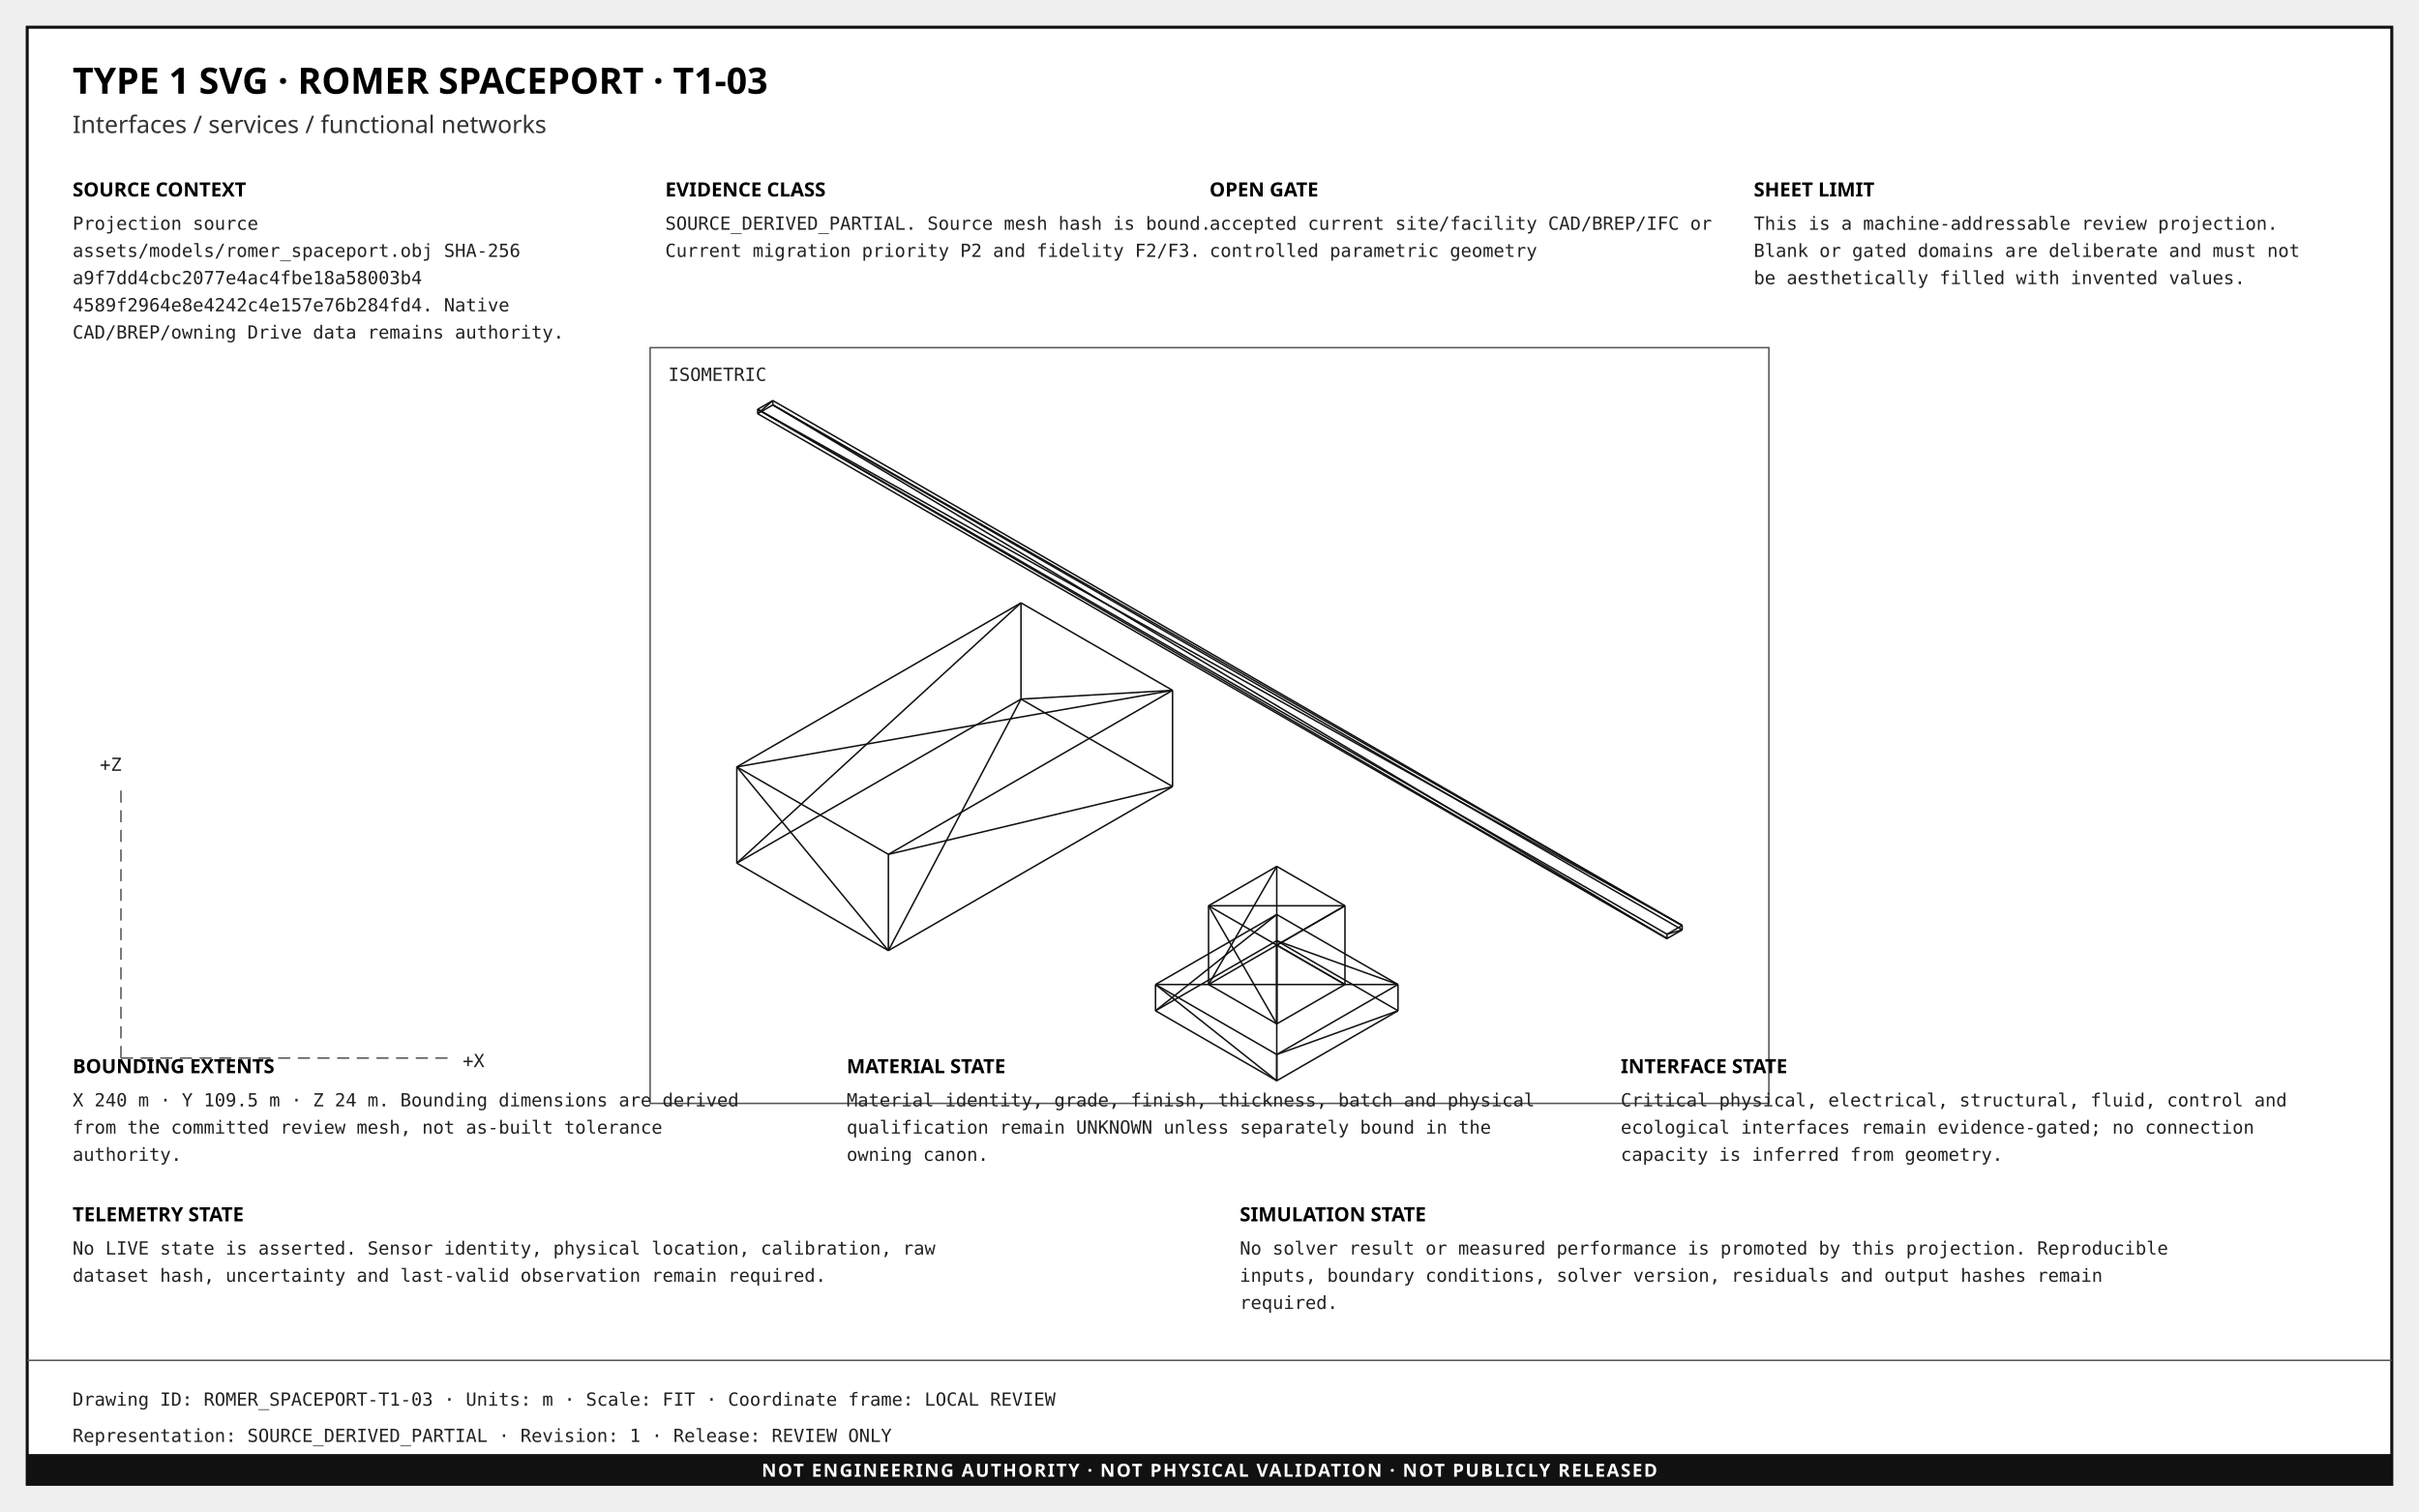
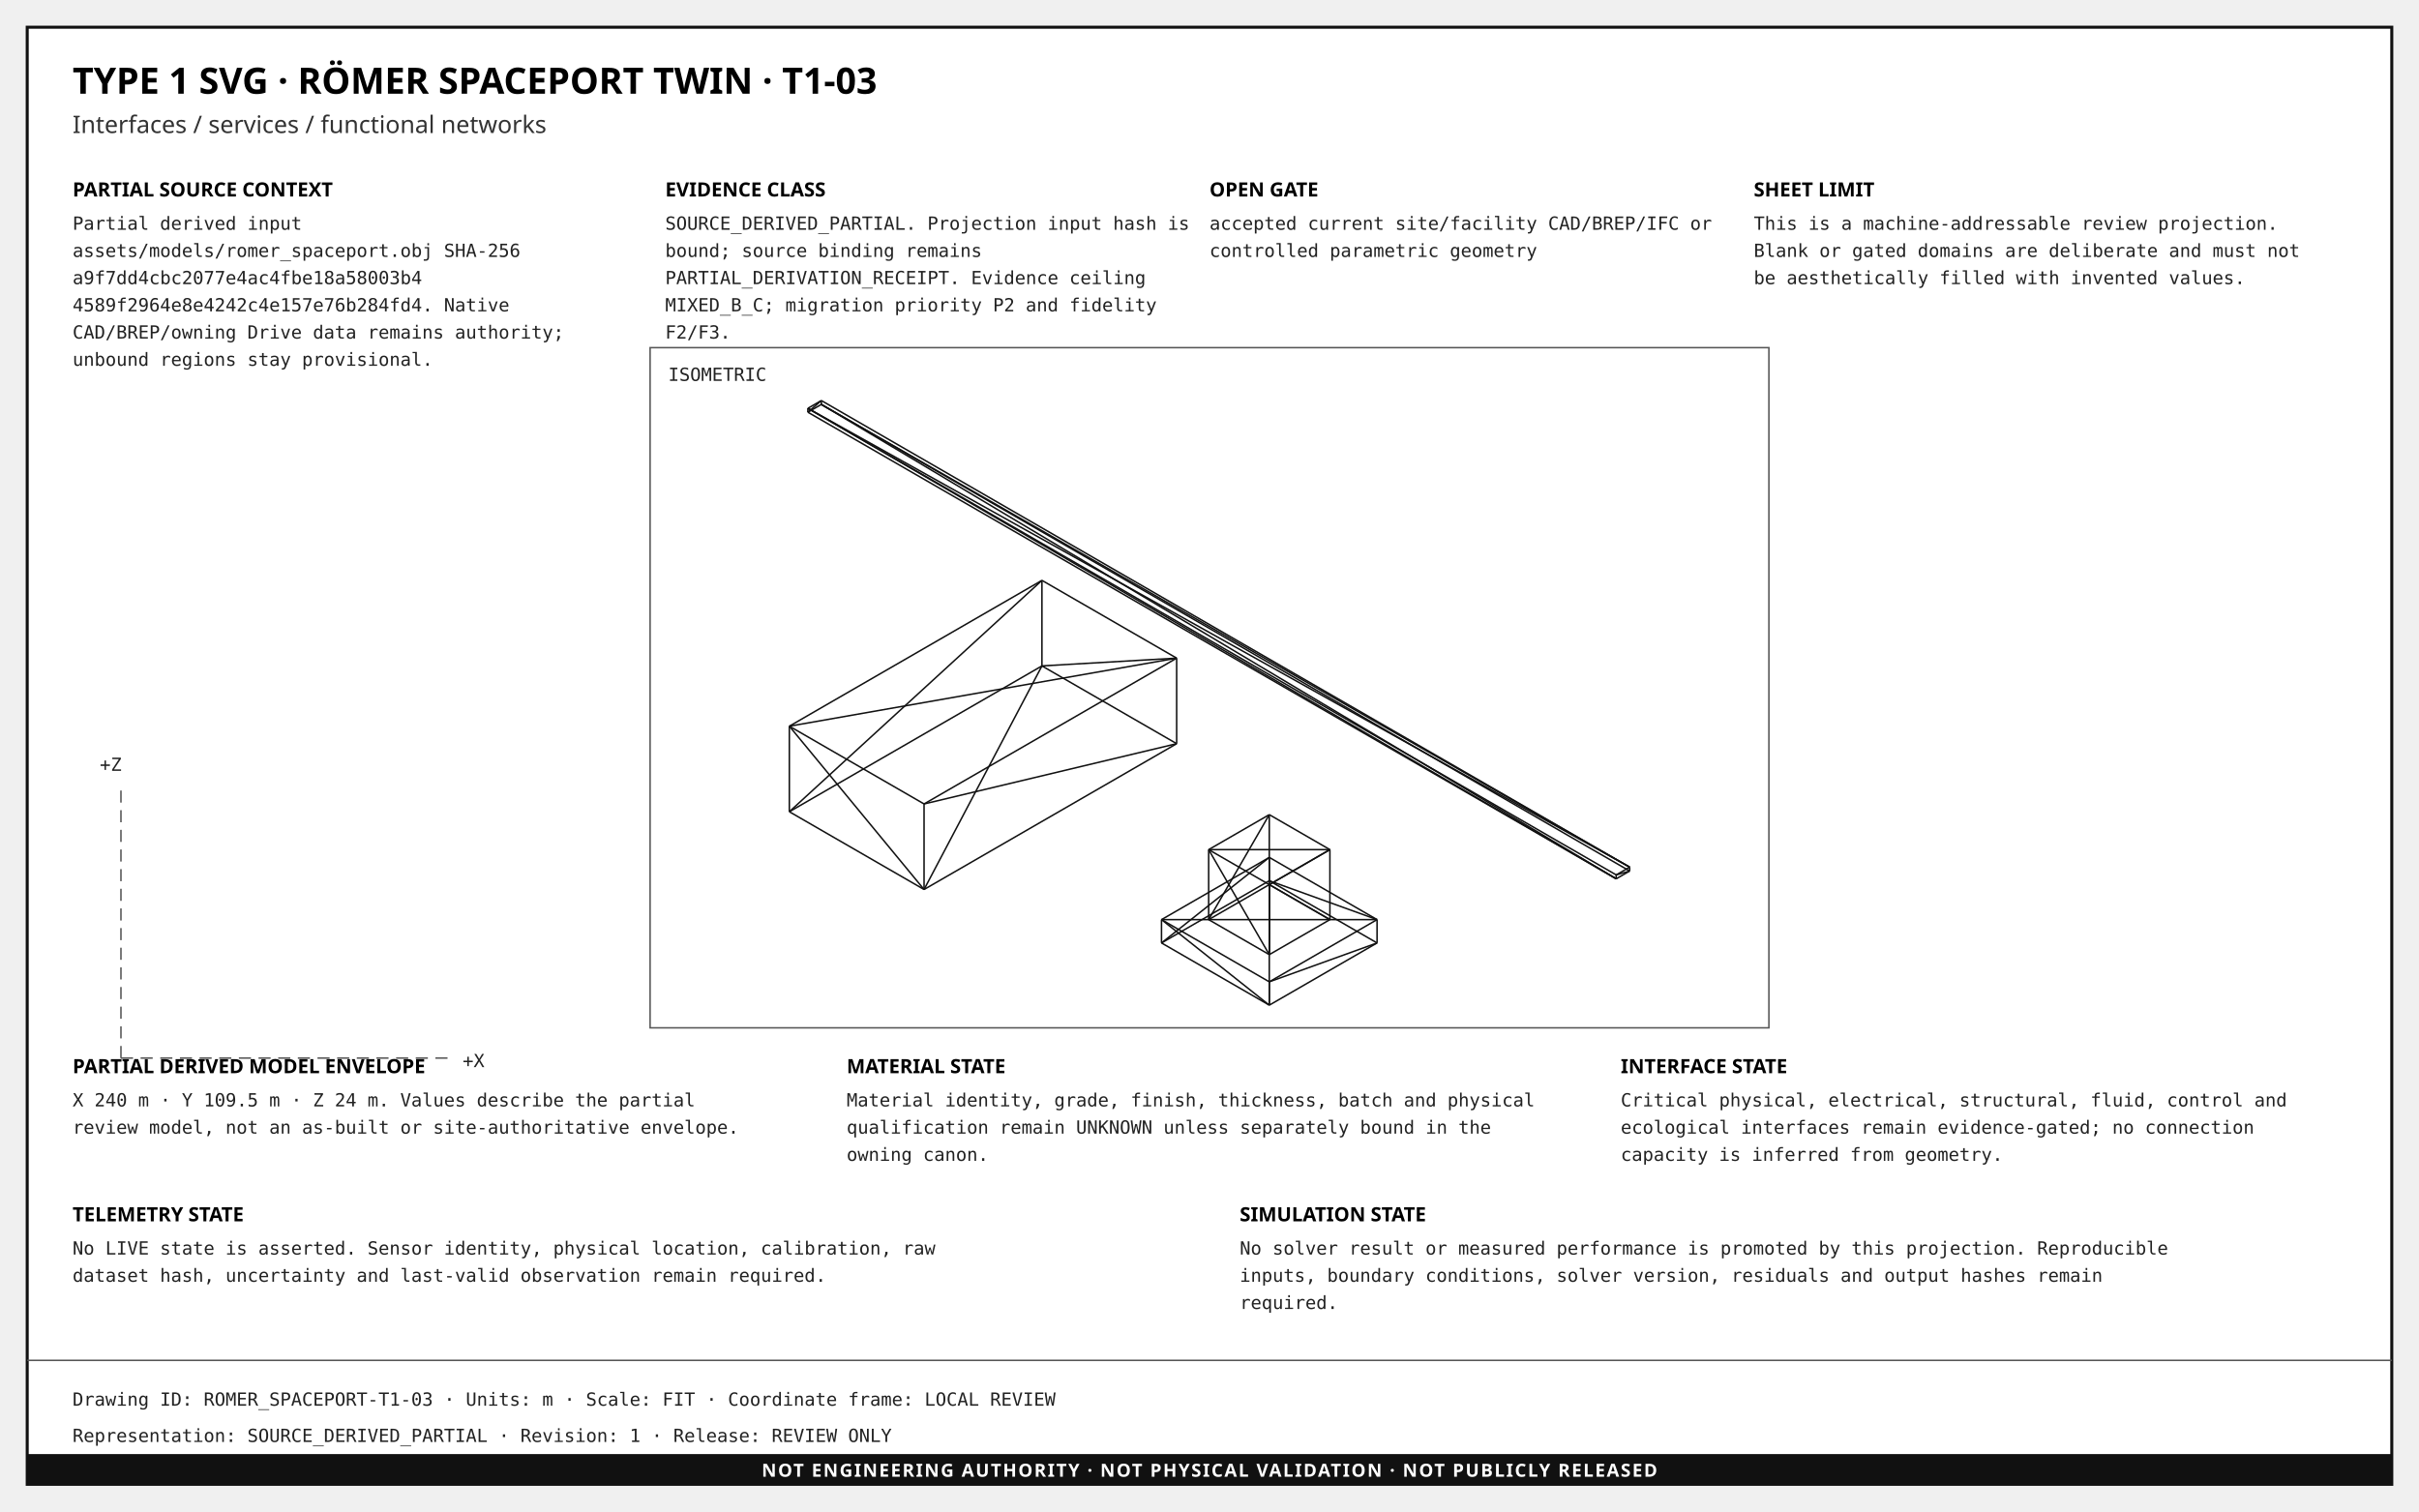
- <svg xmlns="http://www.w3.org/2000/svg" width="100%" height="auto" viewBox="0 0 1600 1000" preserveAspectRatio="xMidYMin meet" data-twin-id="romer_spaceport" data-drawing-id="ROMER_SPACEPORT-T1-03" data-representation-class="SOURCE_DERIVED_PARTIAL" data-release-state="REVIEW_ONLY_NOT_PUBLICLY_RELEASED">
-   <style>.sheet{fill:#fff;stroke:#111;stroke-width:2}.border,.viewbox{fill:none;stroke:#555;stroke-width:1}.geometry{stroke:#111;stroke-width:1;fill:none;vector-effect:non-scaling-stroke}.datum{stroke:#555;stroke-width:1;stroke-dasharray:8 5}.title{font:700 24px system-ui,sans-serif}.subtitle{font:16px system-ui,sans-serif;fill:#333}.section-title{font:700 13px system-ui,sans-serif}.body,.label{font:12px ui-monospace,monospace;fill:#222}.gate{fill:#111}.gate-text{font:700 12px system-ui,sans-serif;fill:#fff;letter-spacing:1px}</style>
+ <svg xmlns="http://www.w3.org/2000/svg" width="100%" height="auto" viewBox="0 0 1600 1000" preserveAspectRatio="xMidYMin meet" role="img" aria-labelledby="ROMER_SPACEPORT-T1-03-title ROMER_SPACEPORT-T1-03-desc" data-twin-id="romer_spaceport" data-drawing-id="ROMER_SPACEPORT-T1-03" data-representation-class="SOURCE_DERIVED_PARTIAL" data-package-kind="PARTIAL_SOURCE_REVIEW" data-evidence-ceiling="MIXED_B_C" data-source-binding-state="PARTIAL_DERIVATION_RECEIPT" data-dimension-authority="PARTIAL_DERIVED_MODEL_ENVELOPE_ONLY" data-type1-complete="false" data-release-eligible="false" data-release-state="REVIEW_ONLY_NOT_PUBLICLY_RELEASED">
+   <style>.sheet{fill:#fff;stroke:#111;stroke-width:2}.border,.viewbox{fill:none;stroke:#555;stroke-width:1}.geometry{stroke:#111;stroke-width:1;fill:none;vector-effect:non-scaling-stroke}.datum{stroke:#555;stroke-width:1;stroke-dasharray:8 5}.title{font:700 24px system-ui,sans-serif}.subtitle{font:16px system-ui,sans-serif;fill:#333}.section-title{font:700 13px system-ui,sans-serif}.body,.label{font:12px ui-monospace,monospace;fill:#222}.proxy-watermark{font:700 12px system-ui,sans-serif;fill:#111;letter-spacing:1.5px}.gate{fill:#111}.gate-text{font:700 12px system-ui,sans-serif;fill:#fff;letter-spacing:1px}</style>
  <g id="L00-SHEET" data-layer="L00-SHEET">
    <rect x="18" y="18" width="1564" height="964" class="sheet" />
-     <text x="48" y="62" class="title">TYPE 1 SVG · ROMER SPACEPORT · T1-03</text>
+     <text x="48" y="62" class="title">TYPE 1 SVG · RÖMER SPACEPORT TWIN · T1-03</text>
    <text x="48" y="88" class="subtitle">Interfaces / services / functional networks</text>
    <line x1="18" y1="900" x2="1582" y2="900" class="border" />
    <text x="48" y="930" class="body">Drawing ID: ROMER_SPACEPORT-T1-03 · Units: m · Scale: FIT · Coordinate frame: LOCAL REVIEW</text>
    <text x="48" y="954" class="body">Representation: SOURCE_DERIVED_PARTIAL · Revision: 1 · Release: REVIEW ONLY</text>
  </g>
  <g id="L10-CONTEXT" data-layer="L10-CONTEXT">
-     <text x="48" y="130" class="section-title">SOURCE CONTEXT</text>
-     <text x="48" y="152" class="body">Projection source</text>
+     <text x="48" y="130" class="section-title">PARTIAL SOURCE CONTEXT</text>
+     <text x="48" y="152" class="body">Partial derived input</text>
    <text x="48" y="170" class="body">assets/models/romer_spaceport.obj SHA-256</text>
    <text x="48" y="188" class="body">a9f7dd4cbc2077e4ac4fbe18a58003b4</text>
    <text x="48" y="206" class="body">4589f2964e8e4242c4e157e76b284fd4. Native</text>
-     <text x="48" y="224" class="body">CAD/BREP/owning Drive data remains authority.</text>
+     <text x="48" y="224" class="body">CAD/BREP/owning Drive data remains authority;</text>
+     <text x="48" y="242" class="body">unbound regions stay provisional.</text>
  </g>
  <g id="L20-AUTH-GEOMETRY" data-layer="L20-AUTH-GEOMETRY">

</g>
  <g id="L21-DERIVED-GEOMETRY" data-layer="L21-DERIVED-GEOMETRY">

</g>
  <g id="L22-PROVISIONAL-GEOMETRY" data-layer="L22-PROVISIONAL-GEOMETRY">
-     <rect x="430" y="230" width="740" height="500" class="viewbox" />
+     <rect x="430" y="230" width="740" height="450" class="viewbox" />
    <text x="442" y="252" class="label">ISOMETRIC</text>
-     <line id="ROMER_SPACEPORT-T1-03-ISOMETRIC-edge-0000" data-feature-id="EDGE-0000" x1="487.354" y1="571.029" x2="487.354" y2="507.363" class="geometry" />
-     <line id="ROMER_SPACEPORT-T1-03-ISOMETRIC-edge-0001" data-feature-id="EDGE-0001" x1="487.354" y1="571.029" x2="675.317" y2="462.508" class="geometry" />
-     <line id="ROMER_SPACEPORT-T1-03-ISOMETRIC-edge-0002" data-feature-id="EDGE-0002" x1="487.354" y1="571.029" x2="675.317" y2="398.842" class="geometry" />
-     <line id="ROMER_SPACEPORT-T1-03-ISOMETRIC-edge-0003" data-feature-id="EDGE-0003" x1="487.354" y1="507.363" x2="675.317" y2="398.842" class="geometry" />
-     <line id="ROMER_SPACEPORT-T1-03-ISOMETRIC-edge-0004" data-feature-id="EDGE-0004" x1="675.317" y1="462.508" x2="675.317" y2="398.842" class="geometry" />
-     <line id="ROMER_SPACEPORT-T1-03-ISOMETRIC-edge-0005" data-feature-id="EDGE-0005" x1="487.354" y1="571.029" x2="587.601" y2="628.907" class="geometry" />
-     <line id="ROMER_SPACEPORT-T1-03-ISOMETRIC-edge-0006" data-feature-id="EDGE-0006" x1="487.354" y1="507.363" x2="587.601" y2="628.907" class="geometry" />
-     <line id="ROMER_SPACEPORT-T1-03-ISOMETRIC-edge-0007" data-feature-id="EDGE-0007" x1="675.317" y1="462.508" x2="587.601" y2="628.907" class="geometry" />
-     <line id="ROMER_SPACEPORT-T1-03-ISOMETRIC-edge-0008" data-feature-id="EDGE-0008" x1="487.354" y1="507.363" x2="587.601" y2="565.241" class="geometry" />
-     <line id="ROMER_SPACEPORT-T1-03-ISOMETRIC-edge-0009" data-feature-id="EDGE-0009" x1="587.601" y1="628.907" x2="587.601" y2="565.241" class="geometry" />
-     <line id="ROMER_SPACEPORT-T1-03-ISOMETRIC-edge-0010" data-feature-id="EDGE-0010" x1="675.317" y1="462.508" x2="775.565" y2="520.386" class="geometry" />
-     <line id="ROMER_SPACEPORT-T1-03-ISOMETRIC-edge-0011" data-feature-id="EDGE-0011" x1="587.601" y1="628.907" x2="775.565" y2="520.386" class="geometry" />
-     <line id="ROMER_SPACEPORT-T1-03-ISOMETRIC-edge-0012" data-feature-id="EDGE-0012" x1="587.601" y1="565.241" x2="775.565" y2="520.386" class="geometry" />
-     <line id="ROMER_SPACEPORT-T1-03-ISOMETRIC-edge-0013" data-feature-id="EDGE-0013" x1="487.354" y1="507.363" x2="775.565" y2="456.720" class="geometry" />
-     <line id="ROMER_SPACEPORT-T1-03-ISOMETRIC-edge-0014" data-feature-id="EDGE-0014" x1="675.317" y1="462.508" x2="775.565" y2="456.720" class="geometry" />
-     <line id="ROMER_SPACEPORT-T1-03-ISOMETRIC-edge-0015" data-feature-id="EDGE-0015" x1="675.317" y1="398.842" x2="775.565" y2="456.720" class="geometry" />
-     <line id="ROMER_SPACEPORT-T1-03-ISOMETRIC-edge-0016" data-feature-id="EDGE-0016" x1="587.601" y1="565.241" x2="775.565" y2="456.720" class="geometry" />
-     <line id="ROMER_SPACEPORT-T1-03-ISOMETRIC-edge-0017" data-feature-id="EDGE-0017" x1="775.565" y1="520.386" x2="775.565" y2="456.720" class="geometry" />
-     <line id="ROMER_SPACEPORT-T1-03-ISOMETRIC-edge-0018" data-feature-id="EDGE-0018" x1="764.287" y1="668.698" x2="764.287" y2="651.334" class="geometry" />
-     <line id="ROMER_SPACEPORT-T1-03-ISOMETRIC-edge-0019" data-feature-id="EDGE-0019" x1="764.287" y1="668.698" x2="844.485" y2="622.395" class="geometry" />
-     <line id="ROMER_SPACEPORT-T1-03-ISOMETRIC-edge-0020" data-feature-id="EDGE-0020" x1="764.287" y1="668.698" x2="844.485" y2="605.032" class="geometry" />
-     <line id="ROMER_SPACEPORT-T1-03-ISOMETRIC-edge-0021" data-feature-id="EDGE-0021" x1="764.287" y1="651.334" x2="844.485" y2="605.032" class="geometry" />
-     <line id="ROMER_SPACEPORT-T1-03-ISOMETRIC-edge-0022" data-feature-id="EDGE-0022" x1="844.485" y1="622.395" x2="844.485" y2="605.032" class="geometry" />
-     <line id="ROMER_SPACEPORT-T1-03-ISOMETRIC-edge-0023" data-feature-id="EDGE-0023" x1="764.287" y1="668.698" x2="844.485" y2="715.000" class="geometry" />
-     <line id="ROMER_SPACEPORT-T1-03-ISOMETRIC-edge-0024" data-feature-id="EDGE-0024" x1="764.287" y1="651.334" x2="844.485" y2="715.000" class="geometry" />
-     <line id="ROMER_SPACEPORT-T1-03-ISOMETRIC-edge-0025" data-feature-id="EDGE-0025" x1="844.485" y1="622.395" x2="844.485" y2="715.000" class="geometry" />
-     <line id="ROMER_SPACEPORT-T1-03-ISOMETRIC-edge-0026" data-feature-id="EDGE-0026" x1="764.287" y1="651.334" x2="844.485" y2="697.637" class="geometry" />
-     <line id="ROMER_SPACEPORT-T1-03-ISOMETRIC-edge-0027" data-feature-id="EDGE-0027" x1="844.485" y1="715.000" x2="844.485" y2="697.637" class="geometry" />
-     <line id="ROMER_SPACEPORT-T1-03-ISOMETRIC-edge-0028" data-feature-id="EDGE-0028" x1="844.485" y1="622.395" x2="924.683" y2="668.698" class="geometry" />
-     <line id="ROMER_SPACEPORT-T1-03-ISOMETRIC-edge-0029" data-feature-id="EDGE-0029" x1="844.485" y1="715.000" x2="924.683" y2="668.698" class="geometry" />
-     <line id="ROMER_SPACEPORT-T1-03-ISOMETRIC-edge-0030" data-feature-id="EDGE-0030" x1="844.485" y1="697.637" x2="924.683" y2="668.698" class="geometry" />
-     <line id="ROMER_SPACEPORT-T1-03-ISOMETRIC-edge-0031" data-feature-id="EDGE-0031" x1="764.287" y1="651.334" x2="924.683" y2="651.334" class="geometry" />
-     <line id="ROMER_SPACEPORT-T1-03-ISOMETRIC-edge-0032" data-feature-id="EDGE-0032" x1="844.485" y1="622.395" x2="924.683" y2="651.334" class="geometry" />
-     <line id="ROMER_SPACEPORT-T1-03-ISOMETRIC-edge-0033" data-feature-id="EDGE-0033" x1="844.485" y1="605.032" x2="924.683" y2="651.334" class="geometry" />
-     <line id="ROMER_SPACEPORT-T1-03-ISOMETRIC-edge-0034" data-feature-id="EDGE-0034" x1="844.485" y1="697.637" x2="924.683" y2="651.334" class="geometry" />
-     <line id="ROMER_SPACEPORT-T1-03-ISOMETRIC-edge-0035" data-feature-id="EDGE-0035" x1="924.683" y1="668.698" x2="924.683" y2="651.334" class="geometry" />
-     <line id="ROMER_SPACEPORT-T1-03-ISOMETRIC-edge-0036" data-feature-id="EDGE-0036" x1="799.373" y1="651.334" x2="799.373" y2="599.244" class="geometry" />
-     <line id="ROMER_SPACEPORT-T1-03-ISOMETRIC-edge-0037" data-feature-id="EDGE-0037" x1="799.373" y1="651.334" x2="844.485" y2="625.289" class="geometry" />
-     <line id="ROMER_SPACEPORT-T1-03-ISOMETRIC-edge-0038" data-feature-id="EDGE-0038" x1="799.373" y1="651.334" x2="844.485" y2="573.199" class="geometry" />
-     <line id="ROMER_SPACEPORT-T1-03-ISOMETRIC-edge-0039" data-feature-id="EDGE-0039" x1="799.373" y1="599.244" x2="844.485" y2="573.199" class="geometry" />
-     <line id="ROMER_SPACEPORT-T1-03-ISOMETRIC-edge-0040" data-feature-id="EDGE-0040" x1="844.485" y1="625.289" x2="844.485" y2="573.199" class="geometry" />
-     <line id="ROMER_SPACEPORT-T1-03-ISOMETRIC-edge-0041" data-feature-id="EDGE-0041" x1="799.373" y1="651.334" x2="844.485" y2="677.379" class="geometry" />
-     <line id="ROMER_SPACEPORT-T1-03-ISOMETRIC-edge-0042" data-feature-id="EDGE-0042" x1="799.373" y1="599.244" x2="844.485" y2="677.379" class="geometry" />
-     <line id="ROMER_SPACEPORT-T1-03-ISOMETRIC-edge-0043" data-feature-id="EDGE-0043" x1="844.485" y1="625.289" x2="844.485" y2="677.379" class="geometry" />
-     <line id="ROMER_SPACEPORT-T1-03-ISOMETRIC-edge-0044" data-feature-id="EDGE-0044" x1="799.373" y1="599.244" x2="844.485" y2="625.289" class="geometry" />
-     <line id="ROMER_SPACEPORT-T1-03-ISOMETRIC-edge-0045" data-feature-id="EDGE-0045" x1="844.485" y1="677.379" x2="844.485" y2="625.289" class="geometry" />
-     <line id="ROMER_SPACEPORT-T1-03-ISOMETRIC-edge-0046" data-feature-id="EDGE-0046" x1="844.485" y1="625.289" x2="889.596" y2="651.334" class="geometry" />
-     <line id="ROMER_SPACEPORT-T1-03-ISOMETRIC-edge-0047" data-feature-id="EDGE-0047" x1="844.485" y1="677.379" x2="889.596" y2="651.334" class="geometry" />
-     <line id="ROMER_SPACEPORT-T1-03-ISOMETRIC-edge-0048" data-feature-id="EDGE-0048" x1="844.485" y1="625.289" x2="889.596" y2="651.334" class="geometry" />
-     <line id="ROMER_SPACEPORT-T1-03-ISOMETRIC-edge-0049" data-feature-id="EDGE-0049" x1="799.373" y1="599.244" x2="889.596" y2="599.244" class="geometry" />
-     <line id="ROMER_SPACEPORT-T1-03-ISOMETRIC-edge-0050" data-feature-id="EDGE-0050" x1="844.485" y1="625.289" x2="889.596" y2="599.244" class="geometry" />
-     <line id="ROMER_SPACEPORT-T1-03-ISOMETRIC-edge-0051" data-feature-id="EDGE-0051" x1="844.485" y1="573.199" x2="889.596" y2="599.244" class="geometry" />
-     <line id="ROMER_SPACEPORT-T1-03-ISOMETRIC-edge-0052" data-feature-id="EDGE-0052" x1="844.485" y1="625.289" x2="889.596" y2="599.244" class="geometry" />
-     <line id="ROMER_SPACEPORT-T1-03-ISOMETRIC-edge-0053" data-feature-id="EDGE-0053" x1="889.596" y1="651.334" x2="889.596" y2="599.244" class="geometry" />
-     <line id="ROMER_SPACEPORT-T1-03-ISOMETRIC-edge-0054" data-feature-id="EDGE-0054" x1="501.138" y1="273.682" x2="501.138" y2="270.788" class="geometry" />
-     <line id="ROMER_SPACEPORT-T1-03-ISOMETRIC-edge-0055" data-feature-id="EDGE-0055" x1="501.138" y1="273.682" x2="511.162" y2="267.894" class="geometry" />
-     <line id="ROMER_SPACEPORT-T1-03-ISOMETRIC-edge-0056" data-feature-id="EDGE-0056" x1="501.138" y1="273.682" x2="511.162" y2="265.000" class="geometry" />
-     <line id="ROMER_SPACEPORT-T1-03-ISOMETRIC-edge-0057" data-feature-id="EDGE-0057" x1="501.138" y1="270.788" x2="511.162" y2="265.000" class="geometry" />
-     <line id="ROMER_SPACEPORT-T1-03-ISOMETRIC-edge-0058" data-feature-id="EDGE-0058" x1="511.162" y1="267.894" x2="511.162" y2="265.000" class="geometry" />
-     <line id="ROMER_SPACEPORT-T1-03-ISOMETRIC-edge-0059" data-feature-id="EDGE-0059" x1="501.138" y1="273.682" x2="1102.622" y2="620.949" class="geometry" />
-     <line id="ROMER_SPACEPORT-T1-03-ISOMETRIC-edge-0060" data-feature-id="EDGE-0060" x1="501.138" y1="270.788" x2="1102.622" y2="620.949" class="geometry" />
-     <line id="ROMER_SPACEPORT-T1-03-ISOMETRIC-edge-0061" data-feature-id="EDGE-0061" x1="511.162" y1="267.894" x2="1102.622" y2="620.949" class="geometry" />
-     <line id="ROMER_SPACEPORT-T1-03-ISOMETRIC-edge-0062" data-feature-id="EDGE-0062" x1="501.138" y1="270.788" x2="1102.622" y2="618.055" class="geometry" />
-     <line id="ROMER_SPACEPORT-T1-03-ISOMETRIC-edge-0063" data-feature-id="EDGE-0063" x1="1102.622" y1="620.949" x2="1102.622" y2="618.055" class="geometry" />
-     <line id="ROMER_SPACEPORT-T1-03-ISOMETRIC-edge-0064" data-feature-id="EDGE-0064" x1="511.162" y1="267.894" x2="1112.646" y2="615.161" class="geometry" />
-     <line id="ROMER_SPACEPORT-T1-03-ISOMETRIC-edge-0065" data-feature-id="EDGE-0065" x1="1102.622" y1="620.949" x2="1112.646" y2="615.161" class="geometry" />
-     <line id="ROMER_SPACEPORT-T1-03-ISOMETRIC-edge-0066" data-feature-id="EDGE-0066" x1="1102.622" y1="618.055" x2="1112.646" y2="615.161" class="geometry" />
-     <line id="ROMER_SPACEPORT-T1-03-ISOMETRIC-edge-0067" data-feature-id="EDGE-0067" x1="501.138" y1="270.788" x2="1112.646" y2="612.267" class="geometry" />
-     <line id="ROMER_SPACEPORT-T1-03-ISOMETRIC-edge-0068" data-feature-id="EDGE-0068" x1="511.162" y1="267.894" x2="1112.646" y2="612.267" class="geometry" />
-     <line id="ROMER_SPACEPORT-T1-03-ISOMETRIC-edge-0069" data-feature-id="EDGE-0069" x1="511.162" y1="265.000" x2="1112.646" y2="612.267" class="geometry" />
-     <line id="ROMER_SPACEPORT-T1-03-ISOMETRIC-edge-0070" data-feature-id="EDGE-0070" x1="1102.622" y1="618.055" x2="1112.646" y2="612.267" class="geometry" />
-     <line id="ROMER_SPACEPORT-T1-03-ISOMETRIC-edge-0071" data-feature-id="EDGE-0071" x1="1112.646" y1="615.161" x2="1112.646" y2="612.267" class="geometry" />
+     <line id="ROMER_SPACEPORT-T1-03-ISOMETRIC-edge-0000" data-feature-id="EDGE-0000" x1="522.092" y1="537.026" x2="522.092" y2="480.434" class="geometry" />
+     <line id="ROMER_SPACEPORT-T1-03-ISOMETRIC-edge-0001" data-feature-id="EDGE-0001" x1="522.092" y1="537.026" x2="689.171" y2="440.563" class="geometry" />
+     <line id="ROMER_SPACEPORT-T1-03-ISOMETRIC-edge-0002" data-feature-id="EDGE-0002" x1="522.092" y1="537.026" x2="689.171" y2="383.971" class="geometry" />
+     <line id="ROMER_SPACEPORT-T1-03-ISOMETRIC-edge-0003" data-feature-id="EDGE-0003" x1="522.092" y1="480.434" x2="689.171" y2="383.971" class="geometry" />
+     <line id="ROMER_SPACEPORT-T1-03-ISOMETRIC-edge-0004" data-feature-id="EDGE-0004" x1="689.171" y1="440.563" x2="689.171" y2="383.971" class="geometry" />
+     <line id="ROMER_SPACEPORT-T1-03-ISOMETRIC-edge-0005" data-feature-id="EDGE-0005" x1="522.092" y1="537.026" x2="611.201" y2="588.473" class="geometry" />
+     <line id="ROMER_SPACEPORT-T1-03-ISOMETRIC-edge-0006" data-feature-id="EDGE-0006" x1="522.092" y1="480.434" x2="611.201" y2="588.473" class="geometry" />
+     <line id="ROMER_SPACEPORT-T1-03-ISOMETRIC-edge-0007" data-feature-id="EDGE-0007" x1="689.171" y1="440.563" x2="611.201" y2="588.473" class="geometry" />
+     <line id="ROMER_SPACEPORT-T1-03-ISOMETRIC-edge-0008" data-feature-id="EDGE-0008" x1="522.092" y1="480.434" x2="611.201" y2="531.881" class="geometry" />
+     <line id="ROMER_SPACEPORT-T1-03-ISOMETRIC-edge-0009" data-feature-id="EDGE-0009" x1="611.201" y1="588.473" x2="611.201" y2="531.881" class="geometry" />
+     <line id="ROMER_SPACEPORT-T1-03-ISOMETRIC-edge-0010" data-feature-id="EDGE-0010" x1="689.171" y1="440.563" x2="778.280" y2="492.010" class="geometry" />
+     <line id="ROMER_SPACEPORT-T1-03-ISOMETRIC-edge-0011" data-feature-id="EDGE-0011" x1="611.201" y1="588.473" x2="778.280" y2="492.010" class="geometry" />
+     <line id="ROMER_SPACEPORT-T1-03-ISOMETRIC-edge-0012" data-feature-id="EDGE-0012" x1="611.201" y1="531.881" x2="778.280" y2="492.010" class="geometry" />
+     <line id="ROMER_SPACEPORT-T1-03-ISOMETRIC-edge-0013" data-feature-id="EDGE-0013" x1="522.092" y1="480.434" x2="778.280" y2="435.418" class="geometry" />
+     <line id="ROMER_SPACEPORT-T1-03-ISOMETRIC-edge-0014" data-feature-id="EDGE-0014" x1="689.171" y1="440.563" x2="778.280" y2="435.418" class="geometry" />
+     <line id="ROMER_SPACEPORT-T1-03-ISOMETRIC-edge-0015" data-feature-id="EDGE-0015" x1="689.171" y1="383.971" x2="778.280" y2="435.418" class="geometry" />
+     <line id="ROMER_SPACEPORT-T1-03-ISOMETRIC-edge-0016" data-feature-id="EDGE-0016" x1="611.201" y1="531.881" x2="778.280" y2="435.418" class="geometry" />
+     <line id="ROMER_SPACEPORT-T1-03-ISOMETRIC-edge-0017" data-feature-id="EDGE-0017" x1="778.280" y1="492.010" x2="778.280" y2="435.418" class="geometry" />
+     <line id="ROMER_SPACEPORT-T1-03-ISOMETRIC-edge-0018" data-feature-id="EDGE-0018" x1="768.255" y1="623.842" x2="768.255" y2="608.408" class="geometry" />
+     <line id="ROMER_SPACEPORT-T1-03-ISOMETRIC-edge-0019" data-feature-id="EDGE-0019" x1="768.255" y1="623.842" x2="839.542" y2="582.685" class="geometry" />
+     <line id="ROMER_SPACEPORT-T1-03-ISOMETRIC-edge-0020" data-feature-id="EDGE-0020" x1="768.255" y1="623.842" x2="839.542" y2="567.251" class="geometry" />
+     <line id="ROMER_SPACEPORT-T1-03-ISOMETRIC-edge-0021" data-feature-id="EDGE-0021" x1="768.255" y1="608.408" x2="839.542" y2="567.251" class="geometry" />
+     <line id="ROMER_SPACEPORT-T1-03-ISOMETRIC-edge-0022" data-feature-id="EDGE-0022" x1="839.542" y1="582.685" x2="839.542" y2="567.251" class="geometry" />
+     <line id="ROMER_SPACEPORT-T1-03-ISOMETRIC-edge-0023" data-feature-id="EDGE-0023" x1="768.255" y1="623.842" x2="839.542" y2="665.000" class="geometry" />
+     <line id="ROMER_SPACEPORT-T1-03-ISOMETRIC-edge-0024" data-feature-id="EDGE-0024" x1="768.255" y1="608.408" x2="839.542" y2="665.000" class="geometry" />
+     <line id="ROMER_SPACEPORT-T1-03-ISOMETRIC-edge-0025" data-feature-id="EDGE-0025" x1="839.542" y1="582.685" x2="839.542" y2="665.000" class="geometry" />
+     <line id="ROMER_SPACEPORT-T1-03-ISOMETRIC-edge-0026" data-feature-id="EDGE-0026" x1="768.255" y1="608.408" x2="839.542" y2="649.566" class="geometry" />
+     <line id="ROMER_SPACEPORT-T1-03-ISOMETRIC-edge-0027" data-feature-id="EDGE-0027" x1="839.542" y1="665.000" x2="839.542" y2="649.566" class="geometry" />
+     <line id="ROMER_SPACEPORT-T1-03-ISOMETRIC-edge-0028" data-feature-id="EDGE-0028" x1="839.542" y1="582.685" x2="910.829" y2="623.842" class="geometry" />
+     <line id="ROMER_SPACEPORT-T1-03-ISOMETRIC-edge-0029" data-feature-id="EDGE-0029" x1="839.542" y1="665.000" x2="910.829" y2="623.842" class="geometry" />
+     <line id="ROMER_SPACEPORT-T1-03-ISOMETRIC-edge-0030" data-feature-id="EDGE-0030" x1="839.542" y1="649.566" x2="910.829" y2="623.842" class="geometry" />
+     <line id="ROMER_SPACEPORT-T1-03-ISOMETRIC-edge-0031" data-feature-id="EDGE-0031" x1="768.255" y1="608.408" x2="910.829" y2="608.408" class="geometry" />
+     <line id="ROMER_SPACEPORT-T1-03-ISOMETRIC-edge-0032" data-feature-id="EDGE-0032" x1="839.542" y1="582.685" x2="910.829" y2="608.408" class="geometry" />
+     <line id="ROMER_SPACEPORT-T1-03-ISOMETRIC-edge-0033" data-feature-id="EDGE-0033" x1="839.542" y1="567.251" x2="910.829" y2="608.408" class="geometry" />
+     <line id="ROMER_SPACEPORT-T1-03-ISOMETRIC-edge-0034" data-feature-id="EDGE-0034" x1="839.542" y1="649.566" x2="910.829" y2="608.408" class="geometry" />
+     <line id="ROMER_SPACEPORT-T1-03-ISOMETRIC-edge-0035" data-feature-id="EDGE-0035" x1="910.829" y1="623.842" x2="910.829" y2="608.408" class="geometry" />
+     <line id="ROMER_SPACEPORT-T1-03-ISOMETRIC-edge-0036" data-feature-id="EDGE-0036" x1="799.443" y1="608.408" x2="799.443" y2="562.106" class="geometry" />
+     <line id="ROMER_SPACEPORT-T1-03-ISOMETRIC-edge-0037" data-feature-id="EDGE-0037" x1="799.443" y1="608.408" x2="839.542" y2="585.257" class="geometry" />
+     <line id="ROMER_SPACEPORT-T1-03-ISOMETRIC-edge-0038" data-feature-id="EDGE-0038" x1="799.443" y1="608.408" x2="839.542" y2="538.955" class="geometry" />
+     <line id="ROMER_SPACEPORT-T1-03-ISOMETRIC-edge-0039" data-feature-id="EDGE-0039" x1="799.443" y1="562.106" x2="839.542" y2="538.955" class="geometry" />
+     <line id="ROMER_SPACEPORT-T1-03-ISOMETRIC-edge-0040" data-feature-id="EDGE-0040" x1="839.542" y1="585.257" x2="839.542" y2="538.955" class="geometry" />
+     <line id="ROMER_SPACEPORT-T1-03-ISOMETRIC-edge-0041" data-feature-id="EDGE-0041" x1="799.443" y1="608.408" x2="839.542" y2="631.559" class="geometry" />
+     <line id="ROMER_SPACEPORT-T1-03-ISOMETRIC-edge-0042" data-feature-id="EDGE-0042" x1="799.443" y1="562.106" x2="839.542" y2="631.559" class="geometry" />
+     <line id="ROMER_SPACEPORT-T1-03-ISOMETRIC-edge-0043" data-feature-id="EDGE-0043" x1="839.542" y1="585.257" x2="839.542" y2="631.559" class="geometry" />
+     <line id="ROMER_SPACEPORT-T1-03-ISOMETRIC-edge-0044" data-feature-id="EDGE-0044" x1="799.443" y1="562.106" x2="839.542" y2="585.257" class="geometry" />
+     <line id="ROMER_SPACEPORT-T1-03-ISOMETRIC-edge-0045" data-feature-id="EDGE-0045" x1="839.542" y1="631.559" x2="839.542" y2="585.257" class="geometry" />
+     <line id="ROMER_SPACEPORT-T1-03-ISOMETRIC-edge-0046" data-feature-id="EDGE-0046" x1="839.542" y1="585.257" x2="879.641" y2="608.408" class="geometry" />
+     <line id="ROMER_SPACEPORT-T1-03-ISOMETRIC-edge-0047" data-feature-id="EDGE-0047" x1="839.542" y1="631.559" x2="879.641" y2="608.408" class="geometry" />
+     <line id="ROMER_SPACEPORT-T1-03-ISOMETRIC-edge-0048" data-feature-id="EDGE-0048" x1="839.542" y1="585.257" x2="879.641" y2="608.408" class="geometry" />
+     <line id="ROMER_SPACEPORT-T1-03-ISOMETRIC-edge-0049" data-feature-id="EDGE-0049" x1="799.443" y1="562.106" x2="879.641" y2="562.106" class="geometry" />
+     <line id="ROMER_SPACEPORT-T1-03-ISOMETRIC-edge-0050" data-feature-id="EDGE-0050" x1="839.542" y1="585.257" x2="879.641" y2="562.106" class="geometry" />
+     <line id="ROMER_SPACEPORT-T1-03-ISOMETRIC-edge-0051" data-feature-id="EDGE-0051" x1="839.542" y1="538.955" x2="879.641" y2="562.106" class="geometry" />
+     <line id="ROMER_SPACEPORT-T1-03-ISOMETRIC-edge-0052" data-feature-id="EDGE-0052" x1="839.542" y1="585.257" x2="879.641" y2="562.106" class="geometry" />
+     <line id="ROMER_SPACEPORT-T1-03-ISOMETRIC-edge-0053" data-feature-id="EDGE-0053" x1="879.641" y1="608.408" x2="879.641" y2="562.106" class="geometry" />
+     <line id="ROMER_SPACEPORT-T1-03-ISOMETRIC-edge-0054" data-feature-id="EDGE-0054" x1="534.345" y1="272.717" x2="534.345" y2="270.145" class="geometry" />
+     <line id="ROMER_SPACEPORT-T1-03-ISOMETRIC-edge-0055" data-feature-id="EDGE-0055" x1="534.345" y1="272.717" x2="543.255" y2="267.572" class="geometry" />
+     <line id="ROMER_SPACEPORT-T1-03-ISOMETRIC-edge-0056" data-feature-id="EDGE-0056" x1="534.345" y1="272.717" x2="543.255" y2="265.000" class="geometry" />
+     <line id="ROMER_SPACEPORT-T1-03-ISOMETRIC-edge-0057" data-feature-id="EDGE-0057" x1="534.345" y1="270.145" x2="543.255" y2="265.000" class="geometry" />
+     <line id="ROMER_SPACEPORT-T1-03-ISOMETRIC-edge-0058" data-feature-id="EDGE-0058" x1="543.255" y1="267.572" x2="543.255" y2="265.000" class="geometry" />
+     <line id="ROMER_SPACEPORT-T1-03-ISOMETRIC-edge-0059" data-feature-id="EDGE-0059" x1="534.345" y1="272.717" x2="1068.997" y2="581.399" class="geometry" />
+     <line id="ROMER_SPACEPORT-T1-03-ISOMETRIC-edge-0060" data-feature-id="EDGE-0060" x1="534.345" y1="270.145" x2="1068.997" y2="581.399" class="geometry" />
+     <line id="ROMER_SPACEPORT-T1-03-ISOMETRIC-edge-0061" data-feature-id="EDGE-0061" x1="543.255" y1="267.572" x2="1068.997" y2="581.399" class="geometry" />
+     <line id="ROMER_SPACEPORT-T1-03-ISOMETRIC-edge-0062" data-feature-id="EDGE-0062" x1="534.345" y1="270.145" x2="1068.997" y2="578.826" class="geometry" />
+     <line id="ROMER_SPACEPORT-T1-03-ISOMETRIC-edge-0063" data-feature-id="EDGE-0063" x1="1068.997" y1="581.399" x2="1068.997" y2="578.826" class="geometry" />
+     <line id="ROMER_SPACEPORT-T1-03-ISOMETRIC-edge-0064" data-feature-id="EDGE-0064" x1="543.255" y1="267.572" x2="1077.908" y2="576.254" class="geometry" />
+     <line id="ROMER_SPACEPORT-T1-03-ISOMETRIC-edge-0065" data-feature-id="EDGE-0065" x1="1068.997" y1="581.399" x2="1077.908" y2="576.254" class="geometry" />
+     <line id="ROMER_SPACEPORT-T1-03-ISOMETRIC-edge-0066" data-feature-id="EDGE-0066" x1="1068.997" y1="578.826" x2="1077.908" y2="576.254" class="geometry" />
+     <line id="ROMER_SPACEPORT-T1-03-ISOMETRIC-edge-0067" data-feature-id="EDGE-0067" x1="534.345" y1="270.145" x2="1077.908" y2="573.682" class="geometry" />
+     <line id="ROMER_SPACEPORT-T1-03-ISOMETRIC-edge-0068" data-feature-id="EDGE-0068" x1="543.255" y1="267.572" x2="1077.908" y2="573.682" class="geometry" />
+     <line id="ROMER_SPACEPORT-T1-03-ISOMETRIC-edge-0069" data-feature-id="EDGE-0069" x1="543.255" y1="265.000" x2="1077.908" y2="573.682" class="geometry" />
+     <line id="ROMER_SPACEPORT-T1-03-ISOMETRIC-edge-0070" data-feature-id="EDGE-0070" x1="1068.997" y1="578.826" x2="1077.908" y2="573.682" class="geometry" />
+     <line id="ROMER_SPACEPORT-T1-03-ISOMETRIC-edge-0071" data-feature-id="EDGE-0071" x1="1077.908" y1="576.254" x2="1077.908" y2="573.682" class="geometry" />
  </g>
  <g id="L30-HIDDEN" data-layer="L30-HIDDEN">

</g>
  <g id="L31-CENTRE-DATUM" data-layer="L31-CENTRE-DATUM">
    <line id="DATUM-X" x1="80" y1="700" x2="300" y2="700" class="datum" />
    <line id="DATUM-Z" x1="80" y1="700" x2="80" y2="520" class="datum" />
    <text x="306" y="706" class="label">+X</text>
    <text x="66" y="510" class="label">+Z</text>
  </g>
  <g id="L40-SECTIONS" data-layer="L40-SECTIONS">

</g>
  <g id="L50-DIMENSIONS" data-layer="L50-DIMENSIONS">
-     <text x="48" y="710" class="section-title">BOUNDING EXTENTS</text>
-     <text x="48" y="732" class="body">X 240 m · Y 109.5 m · Z 24 m. Bounding dimensions are derived</text>
-     <text x="48" y="750" class="body">from the committed review mesh, not as-built tolerance</text>
-     <text x="48" y="768" class="body">authority.</text>
+     <text x="48" y="710" class="section-title">PARTIAL DERIVED MODEL ENVELOPE</text>
+     <text x="48" y="732" class="body">X 240 m · Y 109.5 m · Z 24 m. Values describe the partial</text>
+     <text x="48" y="750" class="body">review model, not an as-built or site-authoritative envelope.</text>
  </g>
  <g id="L60-MATERIALS" data-layer="L60-MATERIALS">
    <text x="560" y="710" class="section-title">MATERIAL STATE</text>
    <text x="560" y="732" class="body">Material identity, grade, finish, thickness, batch and physical</text>
    <text x="560" y="750" class="body">qualification remain UNKNOWN unless separately bound in the</text>
    <text x="560" y="768" class="body">owning canon.</text>
  </g>
  <g id="L70-INTERFACES" data-layer="L70-INTERFACES">
    <text x="1072" y="710" class="section-title">INTERFACE STATE</text>
    <text x="1072" y="732" class="body">Critical physical, electrical, structural, fluid, control and</text>
    <text x="1072" y="750" class="body">ecological interfaces remain evidence-gated; no connection</text>
    <text x="1072" y="768" class="body">capacity is inferred from geometry.</text>
  </g>
  <g id="L75-SENSORS" data-layer="L75-SENSORS">
    <text x="48" y="808" class="section-title">TELEMETRY STATE</text>
    <text x="48" y="830" class="body">No LIVE state is asserted. Sensor identity, physical location, calibration, raw</text>
    <text x="48" y="848" class="body">dataset hash, uncertainty and last-valid observation remain required.</text>
  </g>
  <g id="L80-SIMULATION" data-layer="L80-SIMULATION">
    <text x="820" y="808" class="section-title">SIMULATION STATE</text>
    <text x="820" y="830" class="body">No solver result or measured performance is promoted by this projection. Reproducible</text>
    <text x="820" y="848" class="body">inputs, boundary conditions, solver version, residuals and output hashes remain</text>
    <text x="820" y="866" class="body">required.</text>
  </g>
  <g id="L90-EVIDENCE" data-layer="L90-EVIDENCE">
    <text x="440" y="130" class="section-title">EVIDENCE CLASS</text>
-     <text x="440" y="152" class="body">SOURCE_DERIVED_PARTIAL. Source mesh hash is bound.</text>
-     <text x="440" y="170" class="body">Current migration priority P2 and fidelity F2/F3.</text>
+     <text x="440" y="152" class="body">SOURCE_DERIVED_PARTIAL. Projection input hash is</text>
+     <text x="440" y="170" class="body">bound; source binding remains</text>
+     <text x="440" y="188" class="body">PARTIAL_DERIVATION_RECEIPT. Evidence ceiling</text>
+     <text x="440" y="206" class="body">MIXED_B_C; migration priority P2 and fidelity</text>
+     <text x="440" y="224" class="body">F2/F3.</text>
  </g>
  <g id="L91-UNKNOWNS" data-layer="L91-UNKNOWNS">
    <text x="800" y="130" class="section-title">OPEN GATE</text>
    <text x="800" y="152" class="body">accepted current site/facility CAD/BREP/IFC or</text>
    <text x="800" y="170" class="body">controlled parametric geometry</text>
  </g>
  <g id="L95-ANNOTATIONS" data-layer="L95-ANNOTATIONS">
    <text x="1160" y="130" class="section-title">SHEET LIMIT</text>
    <text x="1160" y="152" class="body">This is a machine-addressable review projection.</text>
    <text x="1160" y="170" class="body">Blank or gated domains are deliberate and must not</text>
    <text x="1160" y="188" class="body">be aesthetically filled with invented values.</text>
  </g>
  <g id="L99-CLAIM-GATE" data-layer="L99-CLAIM-GATE">
    <rect x="18" y="962" width="1564" height="20" class="gate" />
    <text x="800" y="977" text-anchor="middle" class="gate-text">NOT ENGINEERING AUTHORITY · NOT PHYSICAL VALIDATION · NOT PUBLICLY RELEASED</text>
  </g>
</svg>
